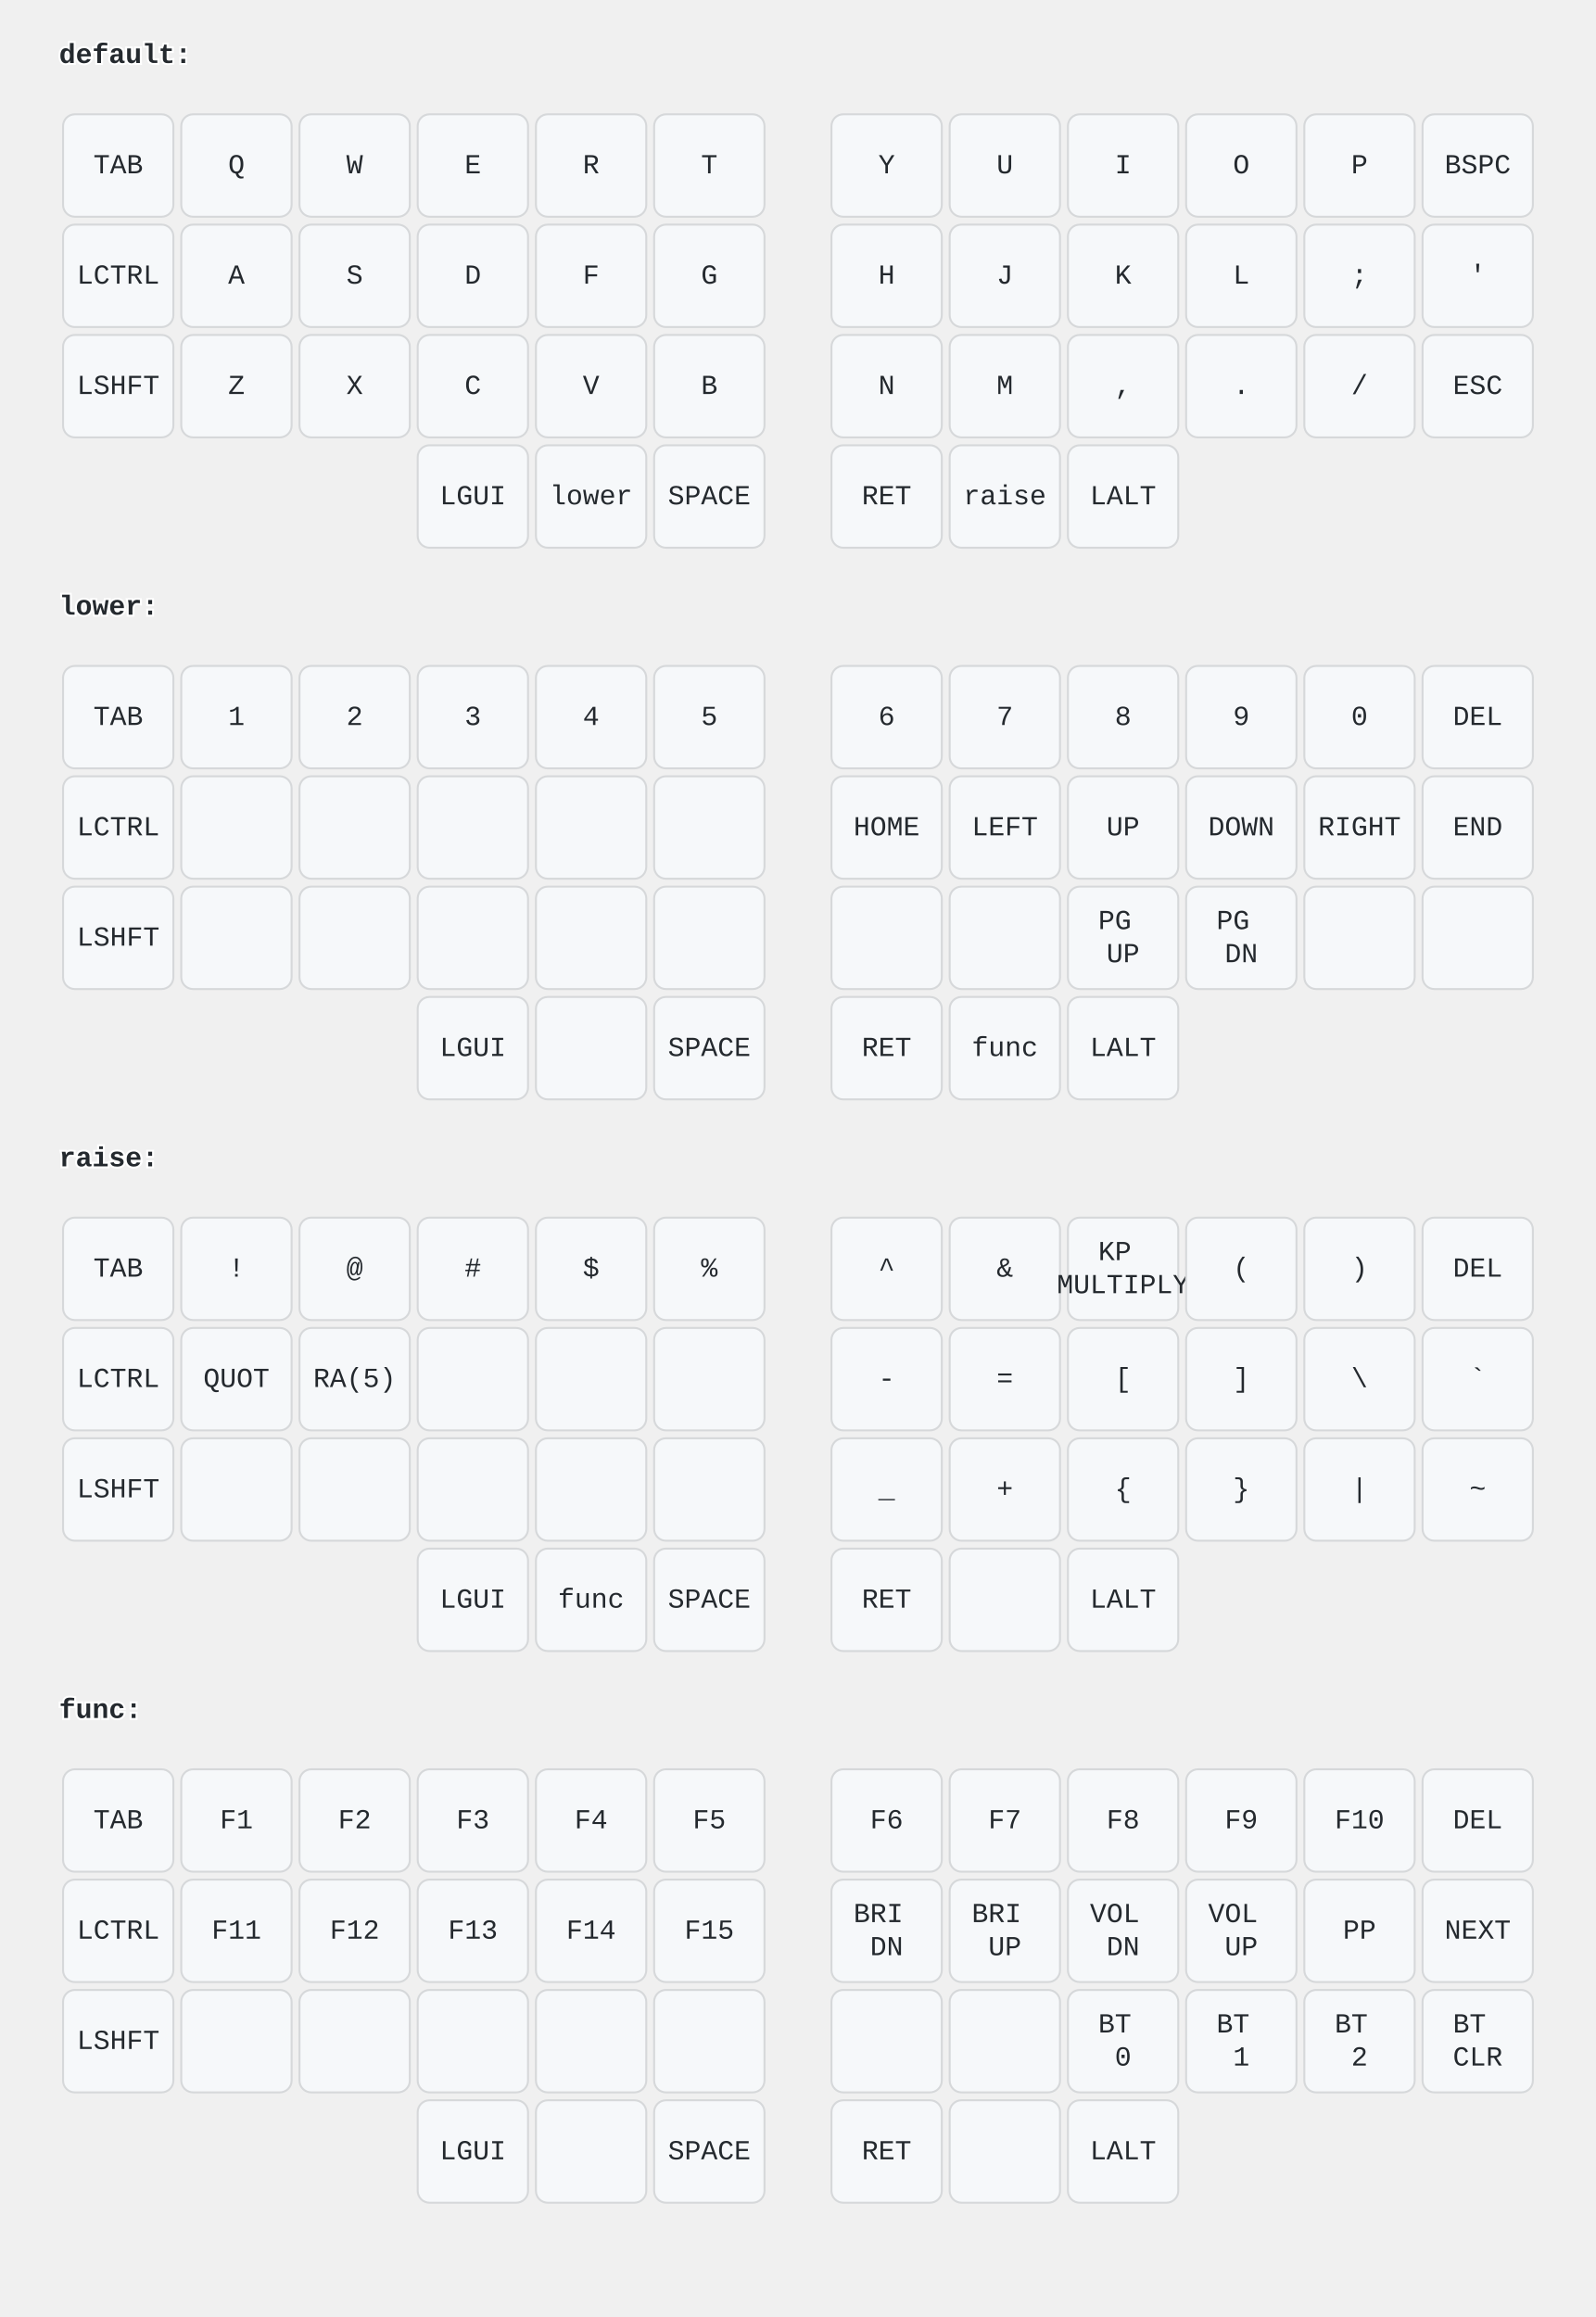
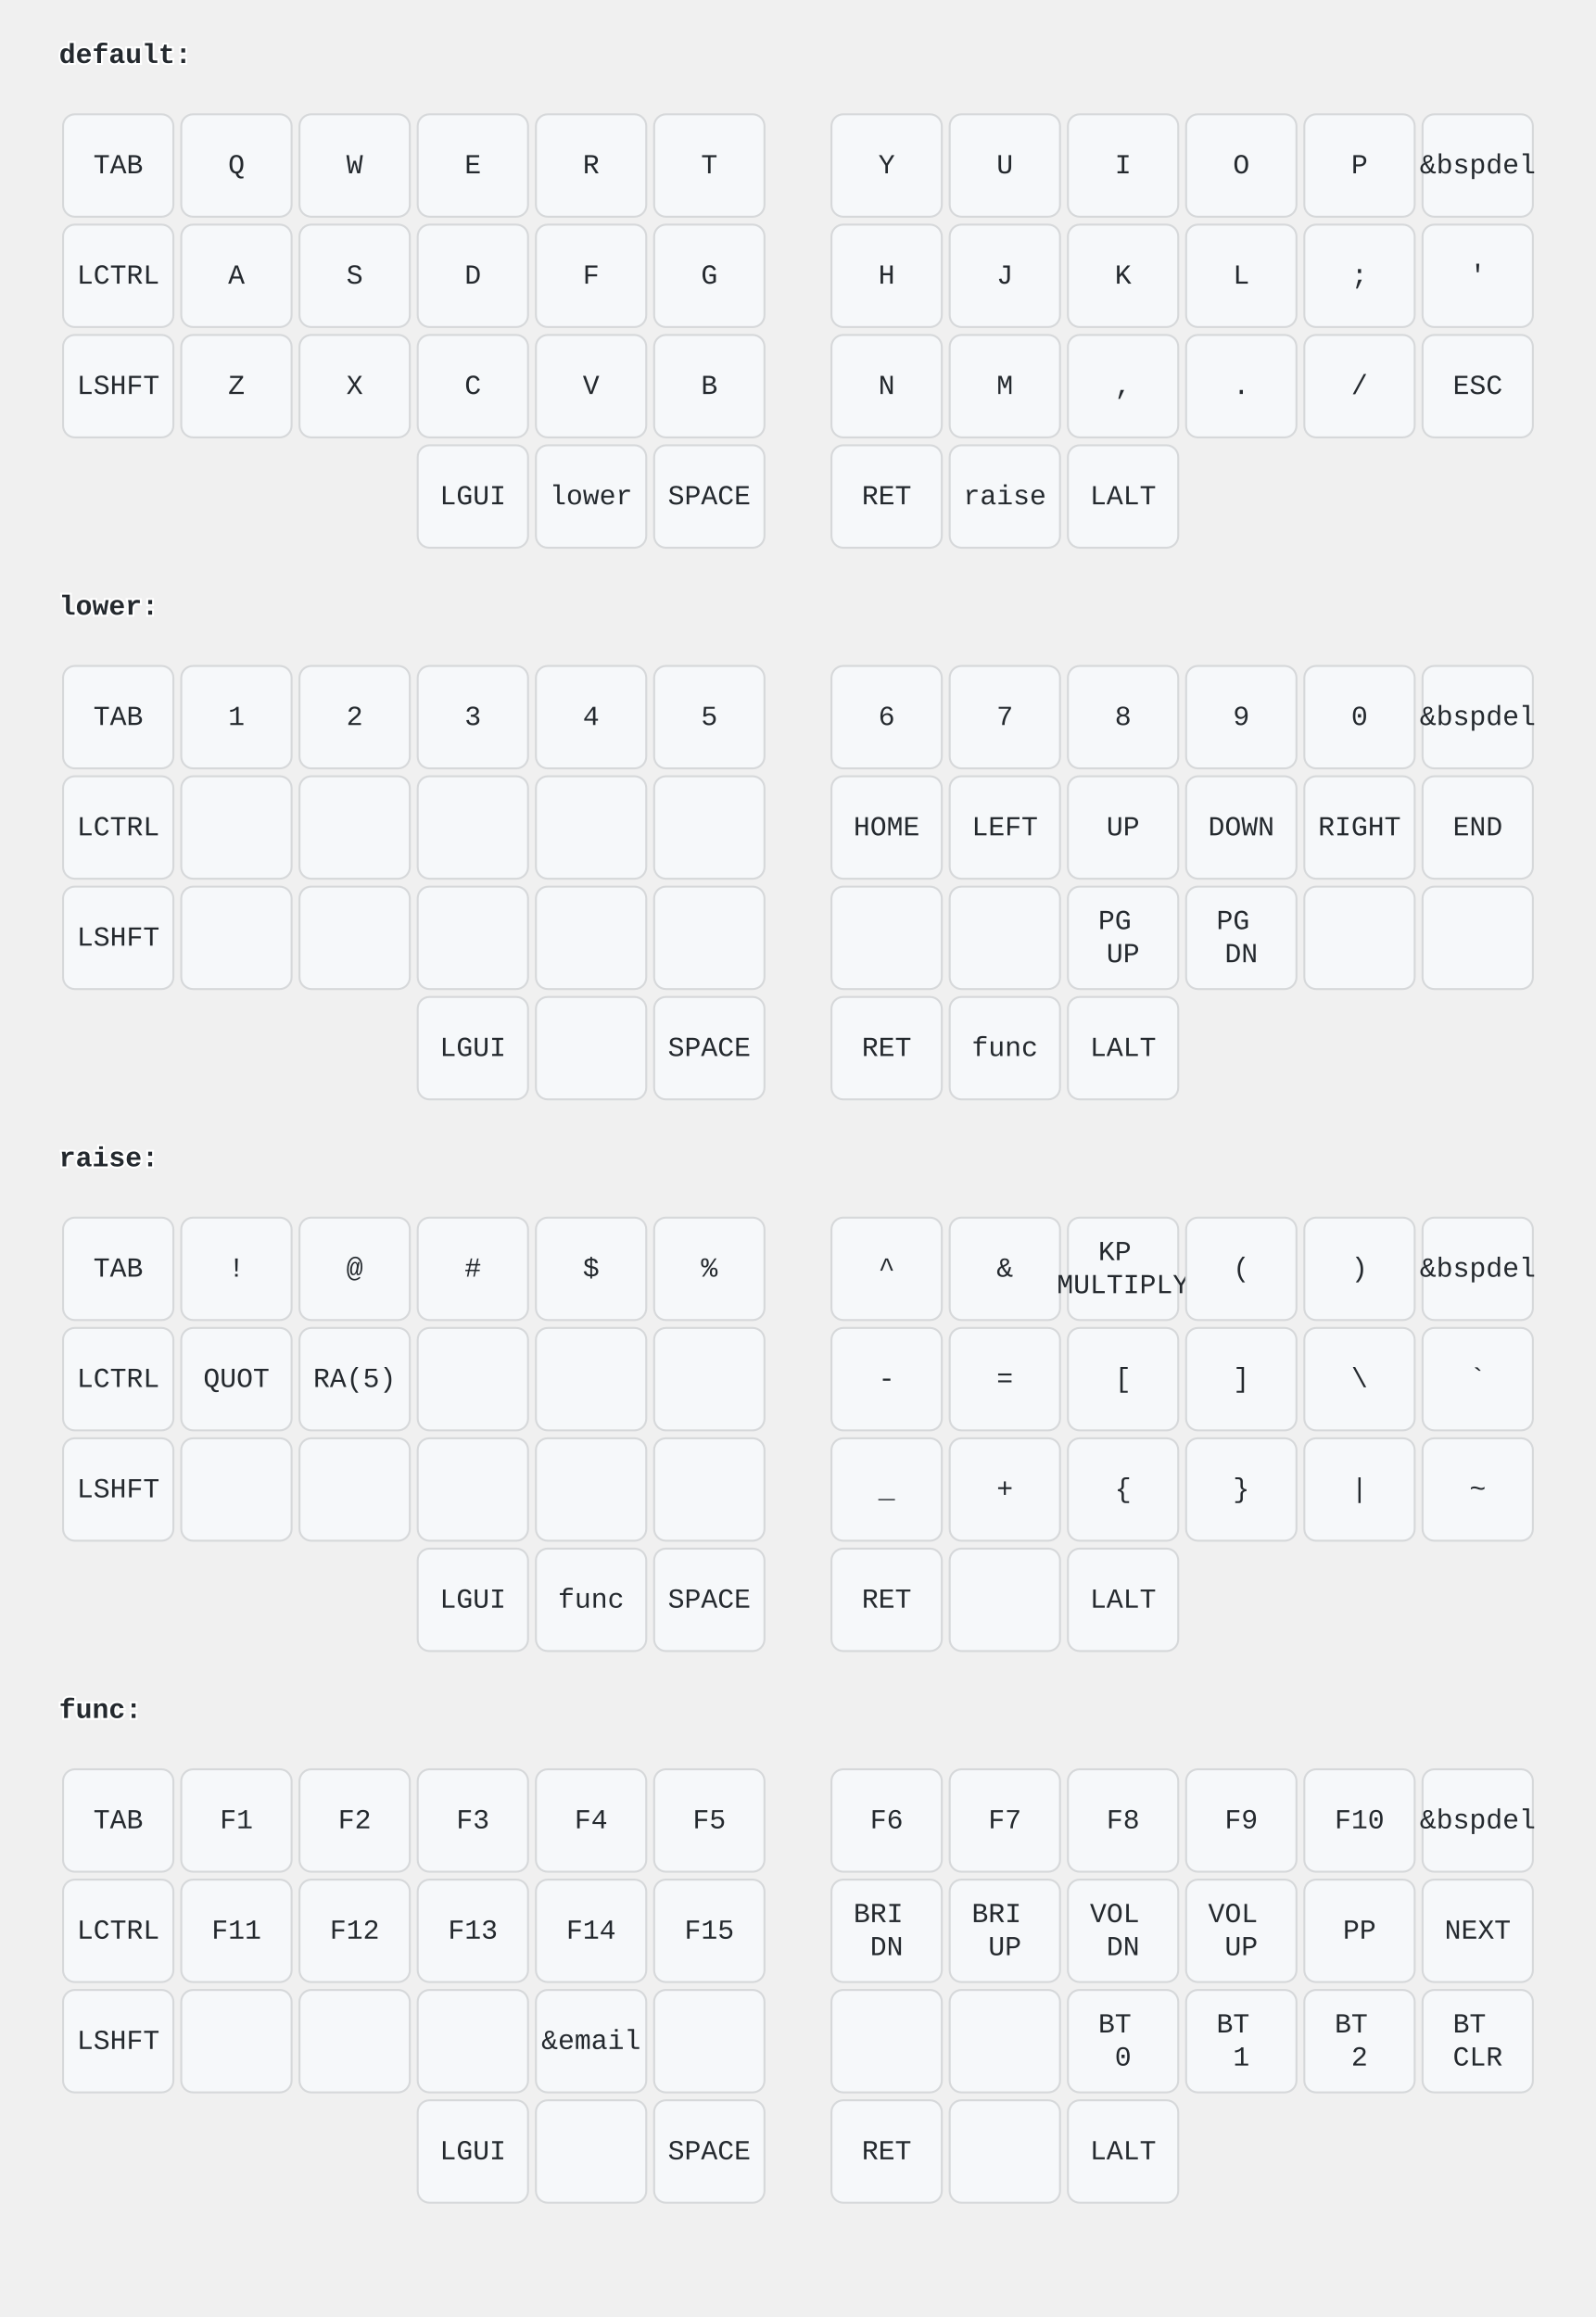
<svg xmlns="http://www.w3.org/2000/svg" width="810.0" height="1176.0" viewBox="0 0 810.0 1176.0">
  <style>/* font and background color specifications */
svg {
    font-family: SFMono-Regular,Consolas,Liberation Mono,Menlo,monospace;
    font-size: 14px;
    font-kerning: normal;
    text-rendering: optimizeLegibility;
    fill: #24292e;
}

/* default key styling */
rect {
    fill: #f6f8fa;
    stroke: #d6d8da;
    stroke-width: 1;
}

/* color accent for held keys */
.held {
    fill: #fdd;
}

/* color accent for combo boxes */
.combo {
    fill: #cdf;
}

/* color accent for ghost (optional) keys */
.ghost {
    fill: #ddd;
}

text {
    text-anchor: middle;
    dominant-baseline: middle;
}

/* styling for layer labels */
.label {
    font-weight: bold;
    text-anchor: start;
    stroke: white;
    stroke-width: 2;
    paint-order: stroke;
}

/* styling for combo box and hold-tap hold label text */
.small {
    font-size: 11px;
}

/* styling for hold-tap hold label text in combo box */
.smaller {
    font-size: 8px;
}

/* styling for combo dendrons */
path {
    stroke-width: 1;
    stroke: gray;
    fill: none;
}
</style>
  <text x="30.0" y="28.0" class="label">default:</text>
  <rect rx="6.0" ry="6.0" x="32.0" y="58.0" width="56.0" height="52.0" />
  <text x="60.0" y="84.0">TAB</text>
  <rect rx="6.0" ry="6.0" x="92.0" y="58.0" width="56.0" height="52.0" />
  <text x="120.0" y="84.0">Q</text>
  <rect rx="6.0" ry="6.0" x="152.0" y="58.0" width="56.0" height="52.0" />
  <text x="180.0" y="84.0">W</text>
  <rect rx="6.0" ry="6.0" x="212.0" y="58.0" width="56.0" height="52.0" />
  <text x="240.0" y="84.0">E</text>
  <rect rx="6.0" ry="6.0" x="272.0" y="58.0" width="56.0" height="52.0" />
  <text x="300.0" y="84.0">R</text>
  <rect rx="6.0" ry="6.0" x="332.0" y="58.0" width="56.0" height="52.0" />
  <text x="360.0" y="84.0">T</text>
  <rect rx="6.0" ry="6.0" x="422.0" y="58.0" width="56.0" height="52.0" />
  <text x="450.0" y="84.0">Y</text>
  <rect rx="6.0" ry="6.0" x="482.0" y="58.0" width="56.0" height="52.0" />
  <text x="510.0" y="84.0">U</text>
  <rect rx="6.0" ry="6.0" x="542.0" y="58.0" width="56.0" height="52.0" />
  <text x="570.0" y="84.0">I</text>
  <rect rx="6.0" ry="6.0" x="602.0" y="58.0" width="56.0" height="52.0" />
  <text x="630.0" y="84.0">O</text>
  <rect rx="6.0" ry="6.0" x="662.0" y="58.0" width="56.0" height="52.0" />
  <text x="690.0" y="84.0">P</text>
  <rect rx="6.0" ry="6.0" x="722.0" y="58.0" width="56.0" height="52.0" />
-   <text x="750.0" y="84.0">BSPC</text>
+   <text x="750.0" y="84.0">&amp;bspdel</text>
  <rect rx="6.0" ry="6.0" x="32.0" y="114.0" width="56.0" height="52.0" />
  <text x="60.0" y="140.0">LCTRL</text>
  <rect rx="6.0" ry="6.0" x="92.0" y="114.0" width="56.0" height="52.0" />
  <text x="120.0" y="140.0">A</text>
  <rect rx="6.0" ry="6.0" x="152.0" y="114.0" width="56.0" height="52.0" />
  <text x="180.0" y="140.0">S</text>
  <rect rx="6.0" ry="6.0" x="212.0" y="114.0" width="56.0" height="52.0" />
  <text x="240.0" y="140.0">D</text>
  <rect rx="6.0" ry="6.0" x="272.0" y="114.0" width="56.0" height="52.0" />
  <text x="300.0" y="140.0">F</text>
  <rect rx="6.0" ry="6.0" x="332.0" y="114.0" width="56.0" height="52.0" />
  <text x="360.0" y="140.0">G</text>
  <rect rx="6.0" ry="6.0" x="422.0" y="114.0" width="56.0" height="52.0" />
  <text x="450.0" y="140.0">H</text>
  <rect rx="6.0" ry="6.0" x="482.0" y="114.0" width="56.0" height="52.0" />
  <text x="510.0" y="140.0">J</text>
  <rect rx="6.0" ry="6.0" x="542.0" y="114.0" width="56.0" height="52.0" />
  <text x="570.0" y="140.0">K</text>
  <rect rx="6.0" ry="6.0" x="602.0" y="114.0" width="56.0" height="52.0" />
  <text x="630.0" y="140.0">L</text>
  <rect rx="6.0" ry="6.0" x="662.0" y="114.0" width="56.0" height="52.0" />
  <text x="690.0" y="140.0">;</text>
  <rect rx="6.0" ry="6.0" x="722.0" y="114.0" width="56.0" height="52.0" />
  <text x="750.0" y="140.0">'</text>
  <rect rx="6.0" ry="6.0" x="32.0" y="170.0" width="56.0" height="52.0" />
  <text x="60.0" y="196.0">LSHFT</text>
  <rect rx="6.0" ry="6.0" x="92.0" y="170.0" width="56.0" height="52.0" />
  <text x="120.0" y="196.0">Z</text>
  <rect rx="6.0" ry="6.0" x="152.0" y="170.0" width="56.0" height="52.0" />
  <text x="180.0" y="196.0">X</text>
  <rect rx="6.0" ry="6.0" x="212.0" y="170.0" width="56.0" height="52.0" />
  <text x="240.0" y="196.0">C</text>
  <rect rx="6.0" ry="6.0" x="272.0" y="170.0" width="56.0" height="52.0" />
  <text x="300.0" y="196.0">V</text>
  <rect rx="6.0" ry="6.0" x="332.0" y="170.0" width="56.0" height="52.0" />
  <text x="360.0" y="196.0">B</text>
  <rect rx="6.0" ry="6.0" x="422.0" y="170.0" width="56.0" height="52.0" />
  <text x="450.0" y="196.0">N</text>
  <rect rx="6.0" ry="6.0" x="482.0" y="170.0" width="56.0" height="52.0" />
  <text x="510.0" y="196.0">M</text>
  <rect rx="6.0" ry="6.0" x="542.0" y="170.0" width="56.0" height="52.0" />
  <text x="570.0" y="196.0">,</text>
  <rect rx="6.0" ry="6.0" x="602.0" y="170.0" width="56.0" height="52.0" />
  <text x="630.0" y="196.0">.</text>
  <rect rx="6.0" ry="6.0" x="662.0" y="170.0" width="56.0" height="52.0" />
  <text x="690.0" y="196.0">/</text>
  <rect rx="6.0" ry="6.0" x="722.0" y="170.0" width="56.0" height="52.0" />
  <text x="750.0" y="196.0">ESC</text>
  <rect rx="6.0" ry="6.0" x="212.0" y="226.0" width="56.0" height="52.0" />
  <text x="240.0" y="252.0">LGUI</text>
  <rect rx="6.0" ry="6.0" x="272.0" y="226.0" width="56.0" height="52.0" />
  <text x="300.0" y="252.0">lower</text>
  <rect rx="6.0" ry="6.0" x="332.0" y="226.0" width="56.0" height="52.0" />
  <text x="360.0" y="252.0">SPACE</text>
  <rect rx="6.0" ry="6.0" x="422.0" y="226.0" width="56.0" height="52.0" />
  <text x="450.0" y="252.0">RET</text>
  <rect rx="6.0" ry="6.0" x="482.0" y="226.0" width="56.0" height="52.0" />
  <text x="510.0" y="252.0">raise</text>
  <rect rx="6.0" ry="6.0" x="542.0" y="226.0" width="56.0" height="52.0" />
  <text x="570.0" y="252.0">LALT</text>
  <text x="30.0" y="308.0" class="label">lower:</text>
  <rect rx="6.0" ry="6.0" x="32.0" y="338.0" width="56.0" height="52.0" />
  <text x="60.0" y="364.0">TAB</text>
  <rect rx="6.0" ry="6.0" x="92.0" y="338.0" width="56.0" height="52.0" />
  <text x="120.0" y="364.0">1</text>
  <rect rx="6.0" ry="6.0" x="152.0" y="338.0" width="56.0" height="52.0" />
  <text x="180.0" y="364.0">2</text>
  <rect rx="6.0" ry="6.0" x="212.0" y="338.0" width="56.0" height="52.0" />
  <text x="240.0" y="364.0">3</text>
  <rect rx="6.0" ry="6.0" x="272.0" y="338.0" width="56.0" height="52.0" />
  <text x="300.0" y="364.0">4</text>
  <rect rx="6.0" ry="6.0" x="332.0" y="338.0" width="56.0" height="52.0" />
  <text x="360.0" y="364.0">5</text>
  <rect rx="6.0" ry="6.0" x="422.0" y="338.0" width="56.0" height="52.0" />
  <text x="450.0" y="364.0">6</text>
  <rect rx="6.0" ry="6.0" x="482.0" y="338.0" width="56.0" height="52.0" />
  <text x="510.0" y="364.0">7</text>
  <rect rx="6.0" ry="6.0" x="542.0" y="338.0" width="56.0" height="52.0" />
  <text x="570.0" y="364.0">8</text>
  <rect rx="6.0" ry="6.0" x="602.0" y="338.0" width="56.0" height="52.0" />
  <text x="630.0" y="364.0">9</text>
  <rect rx="6.0" ry="6.0" x="662.0" y="338.0" width="56.0" height="52.0" />
  <text x="690.0" y="364.0">0</text>
  <rect rx="6.0" ry="6.0" x="722.0" y="338.0" width="56.0" height="52.0" />
-   <text x="750.0" y="364.0">DEL</text>
+   <text x="750.0" y="364.0">&amp;bspdel</text>
  <rect rx="6.0" ry="6.0" x="32.0" y="394.0" width="56.0" height="52.0" />
  <text x="60.0" y="420.0">LCTRL</text>
  <rect rx="6.0" ry="6.0" x="92.0" y="394.0" width="56.0" height="52.0" />
  <rect rx="6.0" ry="6.0" x="152.0" y="394.0" width="56.0" height="52.0" />
  <rect rx="6.0" ry="6.0" x="212.0" y="394.0" width="56.0" height="52.0" />
  <rect rx="6.0" ry="6.0" x="272.0" y="394.0" width="56.0" height="52.0" />
  <rect rx="6.0" ry="6.0" x="332.0" y="394.0" width="56.0" height="52.0" />
  <rect rx="6.0" ry="6.0" x="422.0" y="394.0" width="56.0" height="52.0" />
  <text x="450.0" y="420.0">HOME</text>
  <rect rx="6.0" ry="6.0" x="482.0" y="394.0" width="56.0" height="52.0" />
  <text x="510.0" y="420.0">LEFT</text>
  <rect rx="6.0" ry="6.0" x="542.0" y="394.0" width="56.0" height="52.0" />
  <text x="570.0" y="420.0">UP</text>
  <rect rx="6.0" ry="6.0" x="602.0" y="394.0" width="56.0" height="52.0" />
  <text x="630.0" y="420.0">DOWN</text>
  <rect rx="6.0" ry="6.0" x="662.0" y="394.0" width="56.0" height="52.0" />
  <text x="690.0" y="420.0">RIGHT</text>
  <rect rx="6.0" ry="6.0" x="722.0" y="394.0" width="56.0" height="52.0" />
  <text x="750.0" y="420.0">END</text>
  <rect rx="6.0" ry="6.0" x="32.0" y="450.0" width="56.0" height="52.0" />
  <text x="60.0" y="476.0">LSHFT</text>
  <rect rx="6.0" ry="6.0" x="92.0" y="450.0" width="56.0" height="52.0" />
  <rect rx="6.0" ry="6.0" x="152.0" y="450.0" width="56.0" height="52.0" />
  <rect rx="6.0" ry="6.0" x="212.0" y="450.0" width="56.0" height="52.0" />
  <rect rx="6.0" ry="6.0" x="272.0" y="450.0" width="56.0" height="52.0" />
  <rect rx="6.0" ry="6.0" x="332.0" y="450.0" width="56.0" height="52.0" />
  <rect rx="6.0" ry="6.0" x="422.0" y="450.0" width="56.0" height="52.0" />
  <rect rx="6.0" ry="6.0" x="482.0" y="450.0" width="56.0" height="52.0" />
  <rect rx="6.0" ry="6.0" x="542.0" y="450.0" width="56.0" height="52.0" />
  <text x="570.0" y="476.0">
    <tspan x="570.0" dy="-0.6em">PG</tspan>
    <tspan x="570.0" dy="1.2em">UP</tspan>
  </text>
  <rect rx="6.0" ry="6.0" x="602.0" y="450.0" width="56.0" height="52.0" />
  <text x="630.0" y="476.0">
    <tspan x="630.0" dy="-0.6em">PG</tspan>
    <tspan x="630.0" dy="1.2em">DN</tspan>
  </text>
  <rect rx="6.0" ry="6.0" x="662.0" y="450.0" width="56.0" height="52.0" />
  <rect rx="6.0" ry="6.0" x="722.0" y="450.0" width="56.0" height="52.0" />
  <rect rx="6.0" ry="6.0" x="212.0" y="506.0" width="56.0" height="52.0" />
  <text x="240.0" y="532.0">LGUI</text>
  <rect rx="6.0" ry="6.0" x="272.0" y="506.0" width="56.0" height="52.0" />
  <rect rx="6.0" ry="6.0" x="332.0" y="506.0" width="56.0" height="52.0" />
  <text x="360.0" y="532.0">SPACE</text>
  <rect rx="6.0" ry="6.0" x="422.0" y="506.0" width="56.0" height="52.0" />
  <text x="450.0" y="532.0">RET</text>
  <rect rx="6.0" ry="6.0" x="482.0" y="506.0" width="56.0" height="52.0" />
  <text x="510.0" y="532.0">func</text>
  <rect rx="6.0" ry="6.0" x="542.0" y="506.0" width="56.0" height="52.0" />
  <text x="570.0" y="532.0">LALT</text>
  <text x="30.0" y="588.0" class="label">raise:</text>
  <rect rx="6.0" ry="6.0" x="32.0" y="618.0" width="56.0" height="52.0" />
  <text x="60.0" y="644.0">TAB</text>
  <rect rx="6.0" ry="6.0" x="92.0" y="618.0" width="56.0" height="52.0" />
  <text x="120.0" y="644.0">!</text>
  <rect rx="6.0" ry="6.0" x="152.0" y="618.0" width="56.0" height="52.0" />
  <text x="180.0" y="644.0">@</text>
  <rect rx="6.0" ry="6.0" x="212.0" y="618.0" width="56.0" height="52.0" />
  <text x="240.0" y="644.0">#</text>
  <rect rx="6.0" ry="6.0" x="272.0" y="618.0" width="56.0" height="52.0" />
  <text x="300.0" y="644.0">$</text>
  <rect rx="6.0" ry="6.0" x="332.0" y="618.0" width="56.0" height="52.0" />
  <text x="360.0" y="644.0">%</text>
  <rect rx="6.0" ry="6.0" x="422.0" y="618.0" width="56.0" height="52.0" />
  <text x="450.0" y="644.0">^</text>
  <rect rx="6.0" ry="6.0" x="482.0" y="618.0" width="56.0" height="52.0" />
  <text x="510.0" y="644.0">&amp;</text>
  <rect rx="6.0" ry="6.0" x="542.0" y="618.0" width="56.0" height="52.0" />
  <text x="570.0" y="644.0">
    <tspan x="570.0" dy="-0.6em">KP</tspan>
    <tspan x="570.0" dy="1.2em">MULTIPLY</tspan>
  </text>
  <rect rx="6.0" ry="6.0" x="602.0" y="618.0" width="56.0" height="52.0" />
  <text x="630.0" y="644.0">(</text>
  <rect rx="6.0" ry="6.0" x="662.0" y="618.0" width="56.0" height="52.0" />
  <text x="690.0" y="644.0">)</text>
  <rect rx="6.0" ry="6.0" x="722.0" y="618.0" width="56.0" height="52.0" />
-   <text x="750.0" y="644.0">DEL</text>
+   <text x="750.0" y="644.0">&amp;bspdel</text>
  <rect rx="6.0" ry="6.0" x="32.0" y="674.0" width="56.0" height="52.0" />
  <text x="60.0" y="700.0">LCTRL</text>
  <rect rx="6.0" ry="6.0" x="92.0" y="674.0" width="56.0" height="52.0" />
  <text x="120.0" y="700.0">QUOT</text>
  <rect rx="6.0" ry="6.0" x="152.0" y="674.0" width="56.0" height="52.0" />
  <text x="180.0" y="700.0">RA(5)</text>
  <rect rx="6.0" ry="6.0" x="212.0" y="674.0" width="56.0" height="52.0" />
  <rect rx="6.0" ry="6.0" x="272.0" y="674.0" width="56.0" height="52.0" />
  <rect rx="6.0" ry="6.0" x="332.0" y="674.0" width="56.0" height="52.0" />
  <rect rx="6.0" ry="6.0" x="422.0" y="674.0" width="56.0" height="52.0" />
  <text x="450.0" y="700.0">-</text>
  <rect rx="6.0" ry="6.0" x="482.0" y="674.0" width="56.0" height="52.0" />
  <text x="510.0" y="700.0">=</text>
  <rect rx="6.0" ry="6.0" x="542.0" y="674.0" width="56.0" height="52.0" />
  <text x="570.0" y="700.0">[</text>
  <rect rx="6.0" ry="6.0" x="602.0" y="674.0" width="56.0" height="52.0" />
  <text x="630.0" y="700.0">]</text>
  <rect rx="6.0" ry="6.0" x="662.0" y="674.0" width="56.0" height="52.0" />
  <text x="690.0" y="700.0">\</text>
  <rect rx="6.0" ry="6.0" x="722.0" y="674.0" width="56.0" height="52.0" />
  <text x="750.0" y="700.0">`</text>
  <rect rx="6.0" ry="6.0" x="32.0" y="730.0" width="56.0" height="52.0" />
  <text x="60.0" y="756.0">LSHFT</text>
  <rect rx="6.0" ry="6.0" x="92.0" y="730.0" width="56.0" height="52.0" />
  <rect rx="6.0" ry="6.0" x="152.0" y="730.0" width="56.0" height="52.0" />
  <rect rx="6.0" ry="6.0" x="212.0" y="730.0" width="56.0" height="52.0" />
  <rect rx="6.0" ry="6.0" x="272.0" y="730.0" width="56.0" height="52.0" />
  <rect rx="6.0" ry="6.0" x="332.0" y="730.0" width="56.0" height="52.0" />
  <rect rx="6.0" ry="6.0" x="422.0" y="730.0" width="56.0" height="52.0" />
  <text x="450.0" y="756.0">_</text>
  <rect rx="6.0" ry="6.0" x="482.0" y="730.0" width="56.0" height="52.0" />
  <text x="510.0" y="756.0">+</text>
  <rect rx="6.0" ry="6.0" x="542.0" y="730.0" width="56.0" height="52.0" />
  <text x="570.0" y="756.0">{</text>
  <rect rx="6.0" ry="6.0" x="602.0" y="730.0" width="56.0" height="52.0" />
  <text x="630.0" y="756.0">}</text>
  <rect rx="6.0" ry="6.0" x="662.0" y="730.0" width="56.0" height="52.0" />
  <text x="690.0" y="756.0">|</text>
  <rect rx="6.0" ry="6.0" x="722.0" y="730.0" width="56.0" height="52.0" />
  <text x="750.0" y="756.0">~</text>
  <rect rx="6.0" ry="6.0" x="212.0" y="786.0" width="56.0" height="52.0" />
  <text x="240.0" y="812.0">LGUI</text>
  <rect rx="6.0" ry="6.0" x="272.0" y="786.0" width="56.0" height="52.0" />
  <text x="300.0" y="812.0">func</text>
  <rect rx="6.0" ry="6.0" x="332.0" y="786.0" width="56.0" height="52.0" />
  <text x="360.0" y="812.0">SPACE</text>
  <rect rx="6.0" ry="6.0" x="422.0" y="786.0" width="56.0" height="52.0" />
  <text x="450.0" y="812.0">RET</text>
  <rect rx="6.0" ry="6.0" x="482.0" y="786.0" width="56.0" height="52.0" />
  <rect rx="6.0" ry="6.0" x="542.0" y="786.0" width="56.0" height="52.0" />
  <text x="570.0" y="812.0">LALT</text>
  <text x="30.0" y="868.0" class="label">func:</text>
  <rect rx="6.0" ry="6.0" x="32.0" y="898.0" width="56.0" height="52.0" />
  <text x="60.0" y="924.0">TAB</text>
  <rect rx="6.0" ry="6.0" x="92.0" y="898.0" width="56.0" height="52.0" />
  <text x="120.0" y="924.0">F1</text>
  <rect rx="6.0" ry="6.0" x="152.0" y="898.0" width="56.0" height="52.0" />
  <text x="180.0" y="924.0">F2</text>
  <rect rx="6.0" ry="6.0" x="212.0" y="898.0" width="56.0" height="52.0" />
  <text x="240.0" y="924.0">F3</text>
  <rect rx="6.0" ry="6.0" x="272.0" y="898.0" width="56.0" height="52.0" />
  <text x="300.0" y="924.0">F4</text>
  <rect rx="6.0" ry="6.0" x="332.0" y="898.0" width="56.0" height="52.0" />
  <text x="360.0" y="924.0">F5</text>
  <rect rx="6.0" ry="6.0" x="422.0" y="898.0" width="56.0" height="52.0" />
  <text x="450.0" y="924.0">F6</text>
  <rect rx="6.0" ry="6.0" x="482.0" y="898.0" width="56.0" height="52.0" />
  <text x="510.0" y="924.0">F7</text>
  <rect rx="6.0" ry="6.0" x="542.0" y="898.0" width="56.0" height="52.0" />
  <text x="570.0" y="924.0">F8</text>
  <rect rx="6.0" ry="6.0" x="602.0" y="898.0" width="56.0" height="52.0" />
  <text x="630.0" y="924.0">F9</text>
  <rect rx="6.0" ry="6.0" x="662.0" y="898.0" width="56.0" height="52.0" />
  <text x="690.0" y="924.0">F10</text>
  <rect rx="6.0" ry="6.0" x="722.0" y="898.0" width="56.0" height="52.0" />
-   <text x="750.0" y="924.0">DEL</text>
+   <text x="750.0" y="924.0">&amp;bspdel</text>
  <rect rx="6.0" ry="6.0" x="32.0" y="954.0" width="56.0" height="52.0" />
  <text x="60.0" y="980.0">LCTRL</text>
  <rect rx="6.0" ry="6.0" x="92.0" y="954.0" width="56.0" height="52.0" />
  <text x="120.0" y="980.0">F11</text>
  <rect rx="6.0" ry="6.0" x="152.0" y="954.0" width="56.0" height="52.0" />
  <text x="180.0" y="980.0">F12</text>
  <rect rx="6.0" ry="6.0" x="212.0" y="954.0" width="56.0" height="52.0" />
  <text x="240.0" y="980.0">F13</text>
  <rect rx="6.0" ry="6.0" x="272.0" y="954.0" width="56.0" height="52.0" />
  <text x="300.0" y="980.0">F14</text>
  <rect rx="6.0" ry="6.0" x="332.0" y="954.0" width="56.0" height="52.0" />
  <text x="360.0" y="980.0">F15</text>
  <rect rx="6.0" ry="6.0" x="422.0" y="954.0" width="56.0" height="52.0" />
  <text x="450.0" y="980.0">
    <tspan x="450.0" dy="-0.6em">BRI</tspan>
    <tspan x="450.0" dy="1.2em">DN</tspan>
  </text>
  <rect rx="6.0" ry="6.0" x="482.0" y="954.0" width="56.0" height="52.0" />
  <text x="510.0" y="980.0">
    <tspan x="510.0" dy="-0.6em">BRI</tspan>
    <tspan x="510.0" dy="1.2em">UP</tspan>
  </text>
  <rect rx="6.0" ry="6.0" x="542.0" y="954.0" width="56.0" height="52.0" />
  <text x="570.0" y="980.0">
    <tspan x="570.0" dy="-0.6em">VOL</tspan>
    <tspan x="570.0" dy="1.2em">DN</tspan>
  </text>
  <rect rx="6.0" ry="6.0" x="602.0" y="954.0" width="56.0" height="52.0" />
  <text x="630.0" y="980.0">
    <tspan x="630.0" dy="-0.6em">VOL</tspan>
    <tspan x="630.0" dy="1.2em">UP</tspan>
  </text>
  <rect rx="6.0" ry="6.0" x="662.0" y="954.0" width="56.0" height="52.0" />
  <text x="690.0" y="980.0">PP</text>
  <rect rx="6.0" ry="6.0" x="722.0" y="954.0" width="56.0" height="52.0" />
  <text x="750.0" y="980.0">NEXT</text>
  <rect rx="6.0" ry="6.0" x="32.0" y="1010.0" width="56.0" height="52.0" />
  <text x="60.0" y="1036.0">LSHFT</text>
  <rect rx="6.0" ry="6.0" x="92.0" y="1010.0" width="56.0" height="52.0" />
  <rect rx="6.0" ry="6.0" x="152.0" y="1010.0" width="56.0" height="52.0" />
  <rect rx="6.0" ry="6.0" x="212.0" y="1010.0" width="56.0" height="52.0" />
  <rect rx="6.0" ry="6.0" x="272.0" y="1010.0" width="56.0" height="52.0" />
+   <text x="300.0" y="1036.0">&amp;email</text>
  <rect rx="6.0" ry="6.0" x="332.0" y="1010.0" width="56.0" height="52.0" />
  <rect rx="6.0" ry="6.0" x="422.0" y="1010.0" width="56.0" height="52.0" />
  <rect rx="6.0" ry="6.0" x="482.0" y="1010.0" width="56.0" height="52.0" />
  <rect rx="6.0" ry="6.0" x="542.0" y="1010.0" width="56.0" height="52.0" />
  <text x="570.0" y="1036.0">
    <tspan x="570.0" dy="-0.6em">BT</tspan>
    <tspan x="570.0" dy="1.2em">0</tspan>
  </text>
  <rect rx="6.0" ry="6.0" x="602.0" y="1010.0" width="56.0" height="52.0" />
  <text x="630.0" y="1036.0">
    <tspan x="630.0" dy="-0.6em">BT</tspan>
    <tspan x="630.0" dy="1.2em">1</tspan>
  </text>
  <rect rx="6.0" ry="6.0" x="662.0" y="1010.0" width="56.0" height="52.0" />
  <text x="690.0" y="1036.0">
    <tspan x="690.0" dy="-0.6em">BT</tspan>
    <tspan x="690.0" dy="1.2em">2</tspan>
  </text>
  <rect rx="6.0" ry="6.0" x="722.0" y="1010.0" width="56.0" height="52.0" />
  <text x="750.0" y="1036.0">
    <tspan x="750.0" dy="-0.6em">BT</tspan>
    <tspan x="750.0" dy="1.2em">CLR</tspan>
  </text>
  <rect rx="6.0" ry="6.0" x="212.0" y="1066.0" width="56.0" height="52.0" />
  <text x="240.0" y="1092.0">LGUI</text>
  <rect rx="6.0" ry="6.0" x="272.0" y="1066.0" width="56.0" height="52.0" />
  <rect rx="6.0" ry="6.0" x="332.0" y="1066.0" width="56.0" height="52.0" />
  <text x="360.0" y="1092.0">SPACE</text>
  <rect rx="6.0" ry="6.0" x="422.0" y="1066.0" width="56.0" height="52.0" />
  <text x="450.0" y="1092.0">RET</text>
  <rect rx="6.0" ry="6.0" x="482.0" y="1066.0" width="56.0" height="52.0" />
  <rect rx="6.0" ry="6.0" x="542.0" y="1066.0" width="56.0" height="52.0" />
  <text x="570.0" y="1092.0">LALT</text>
</svg>
